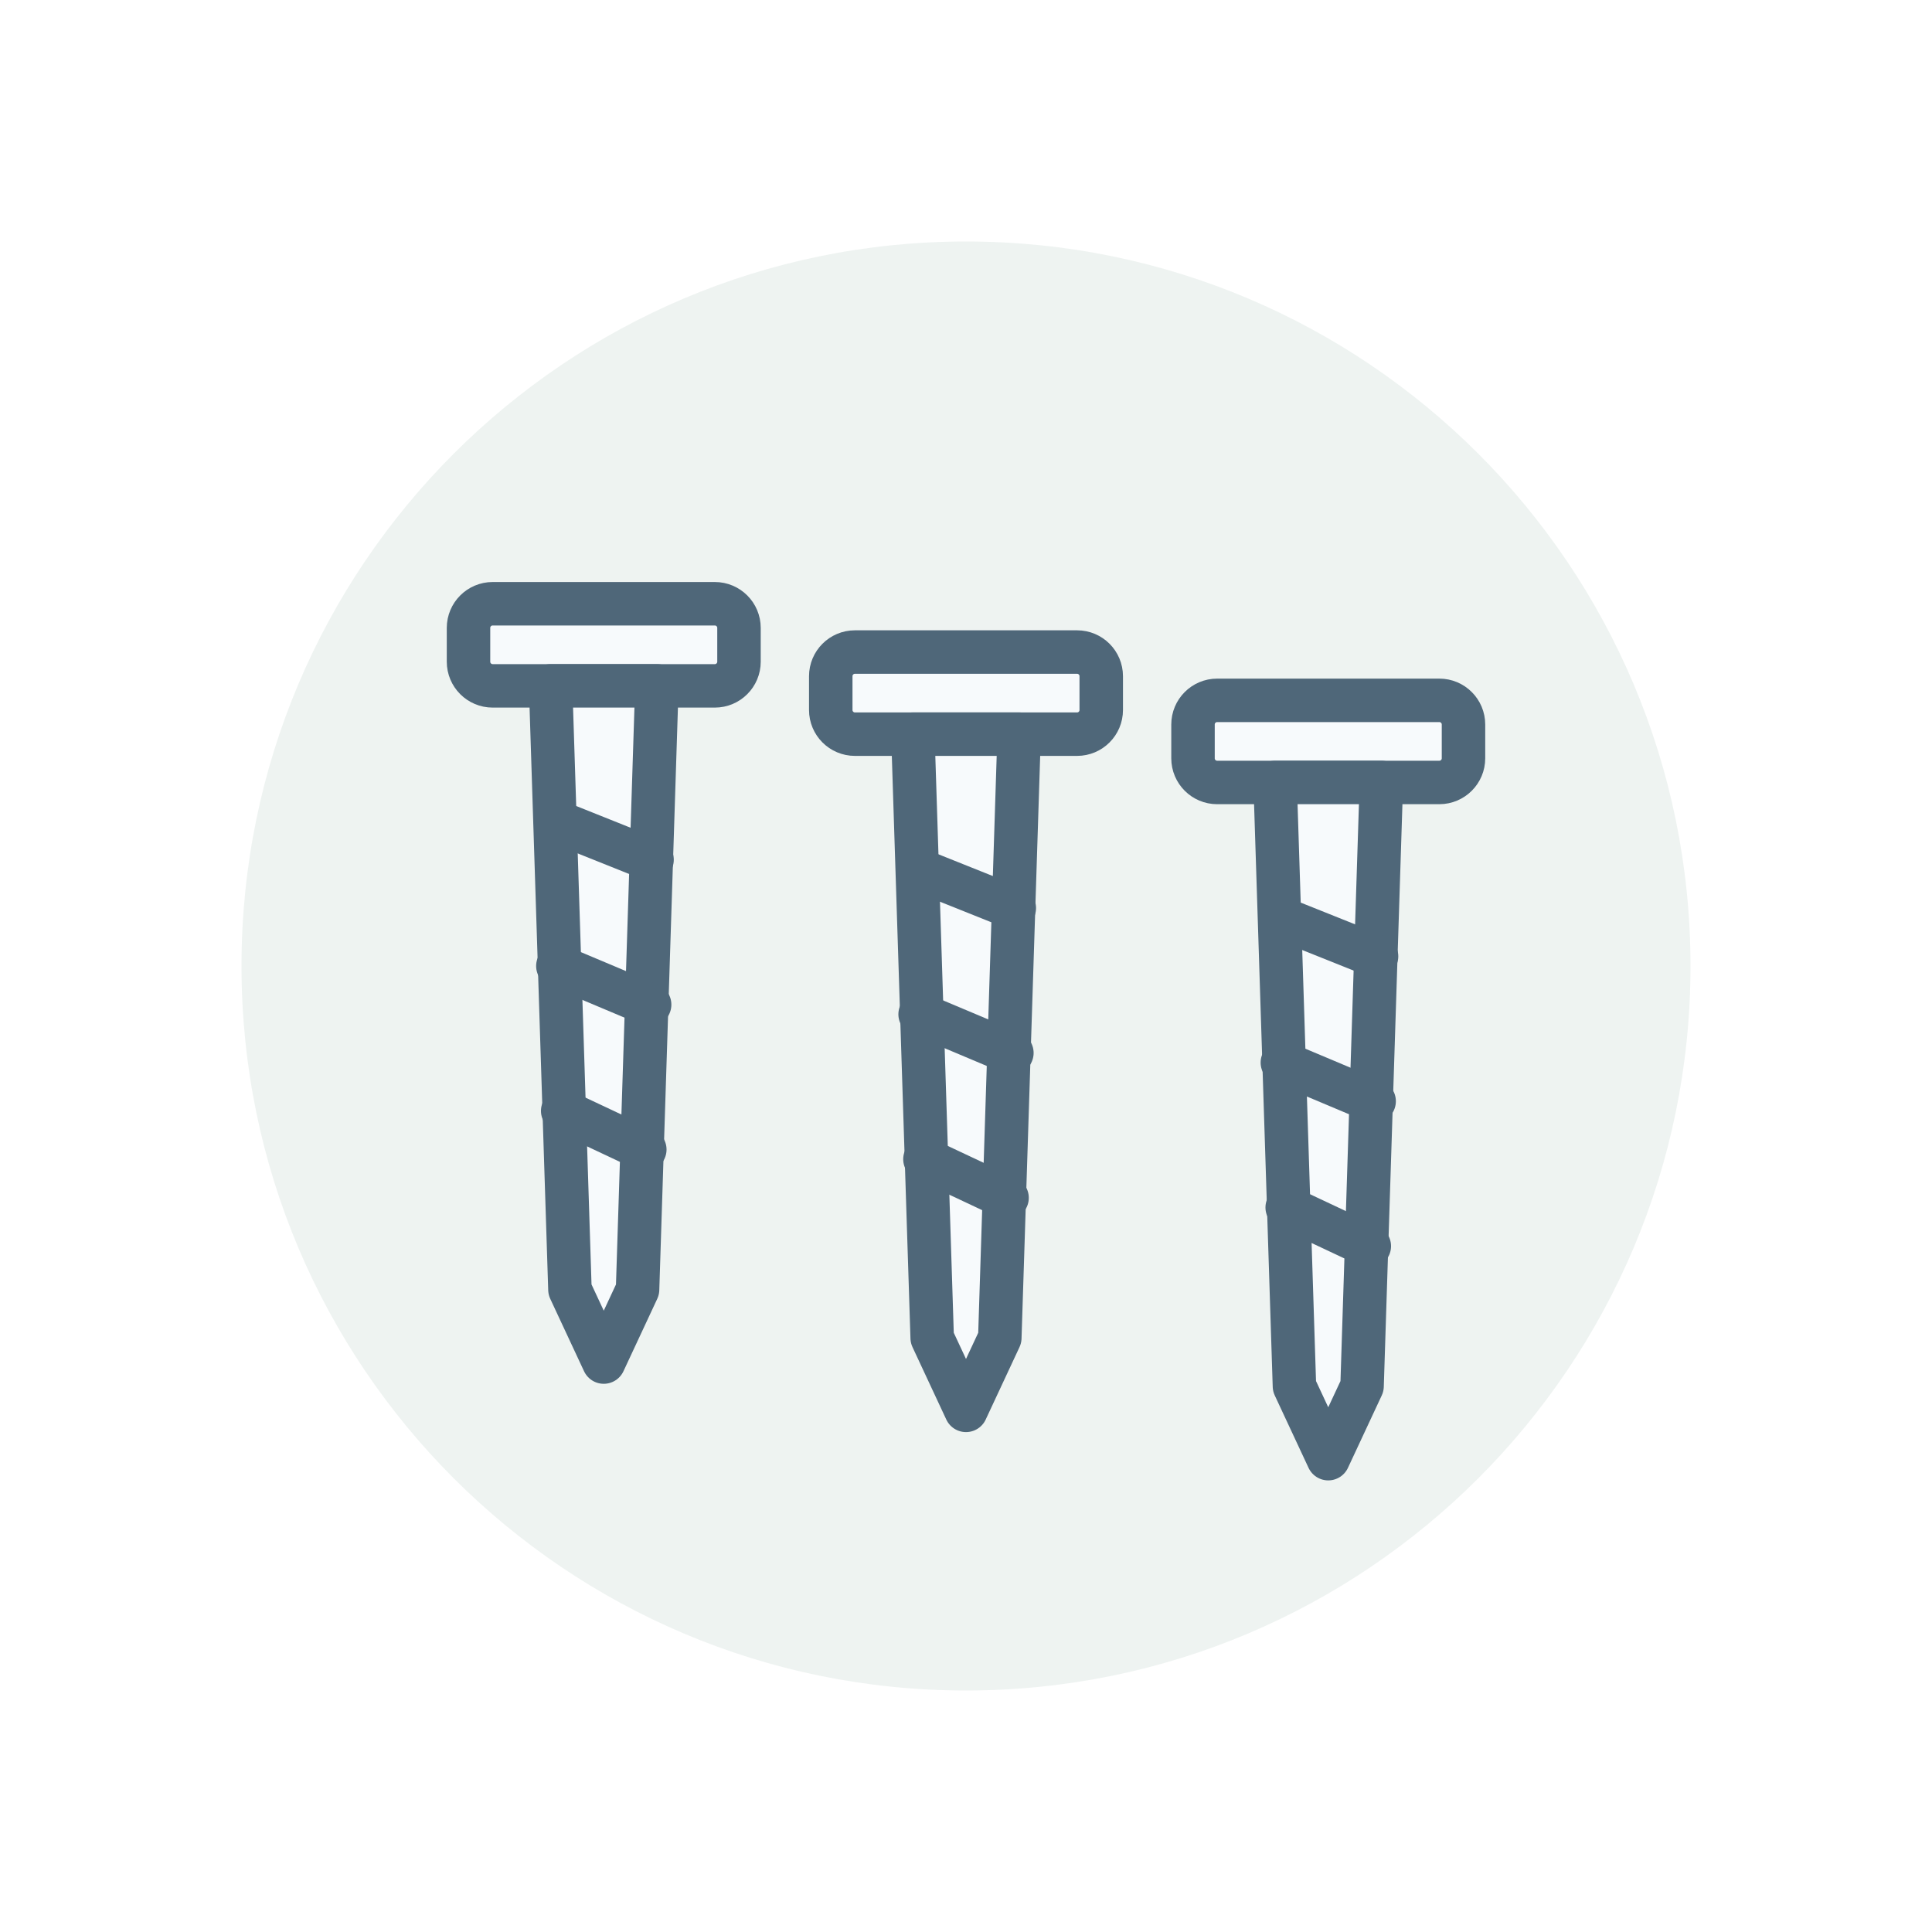
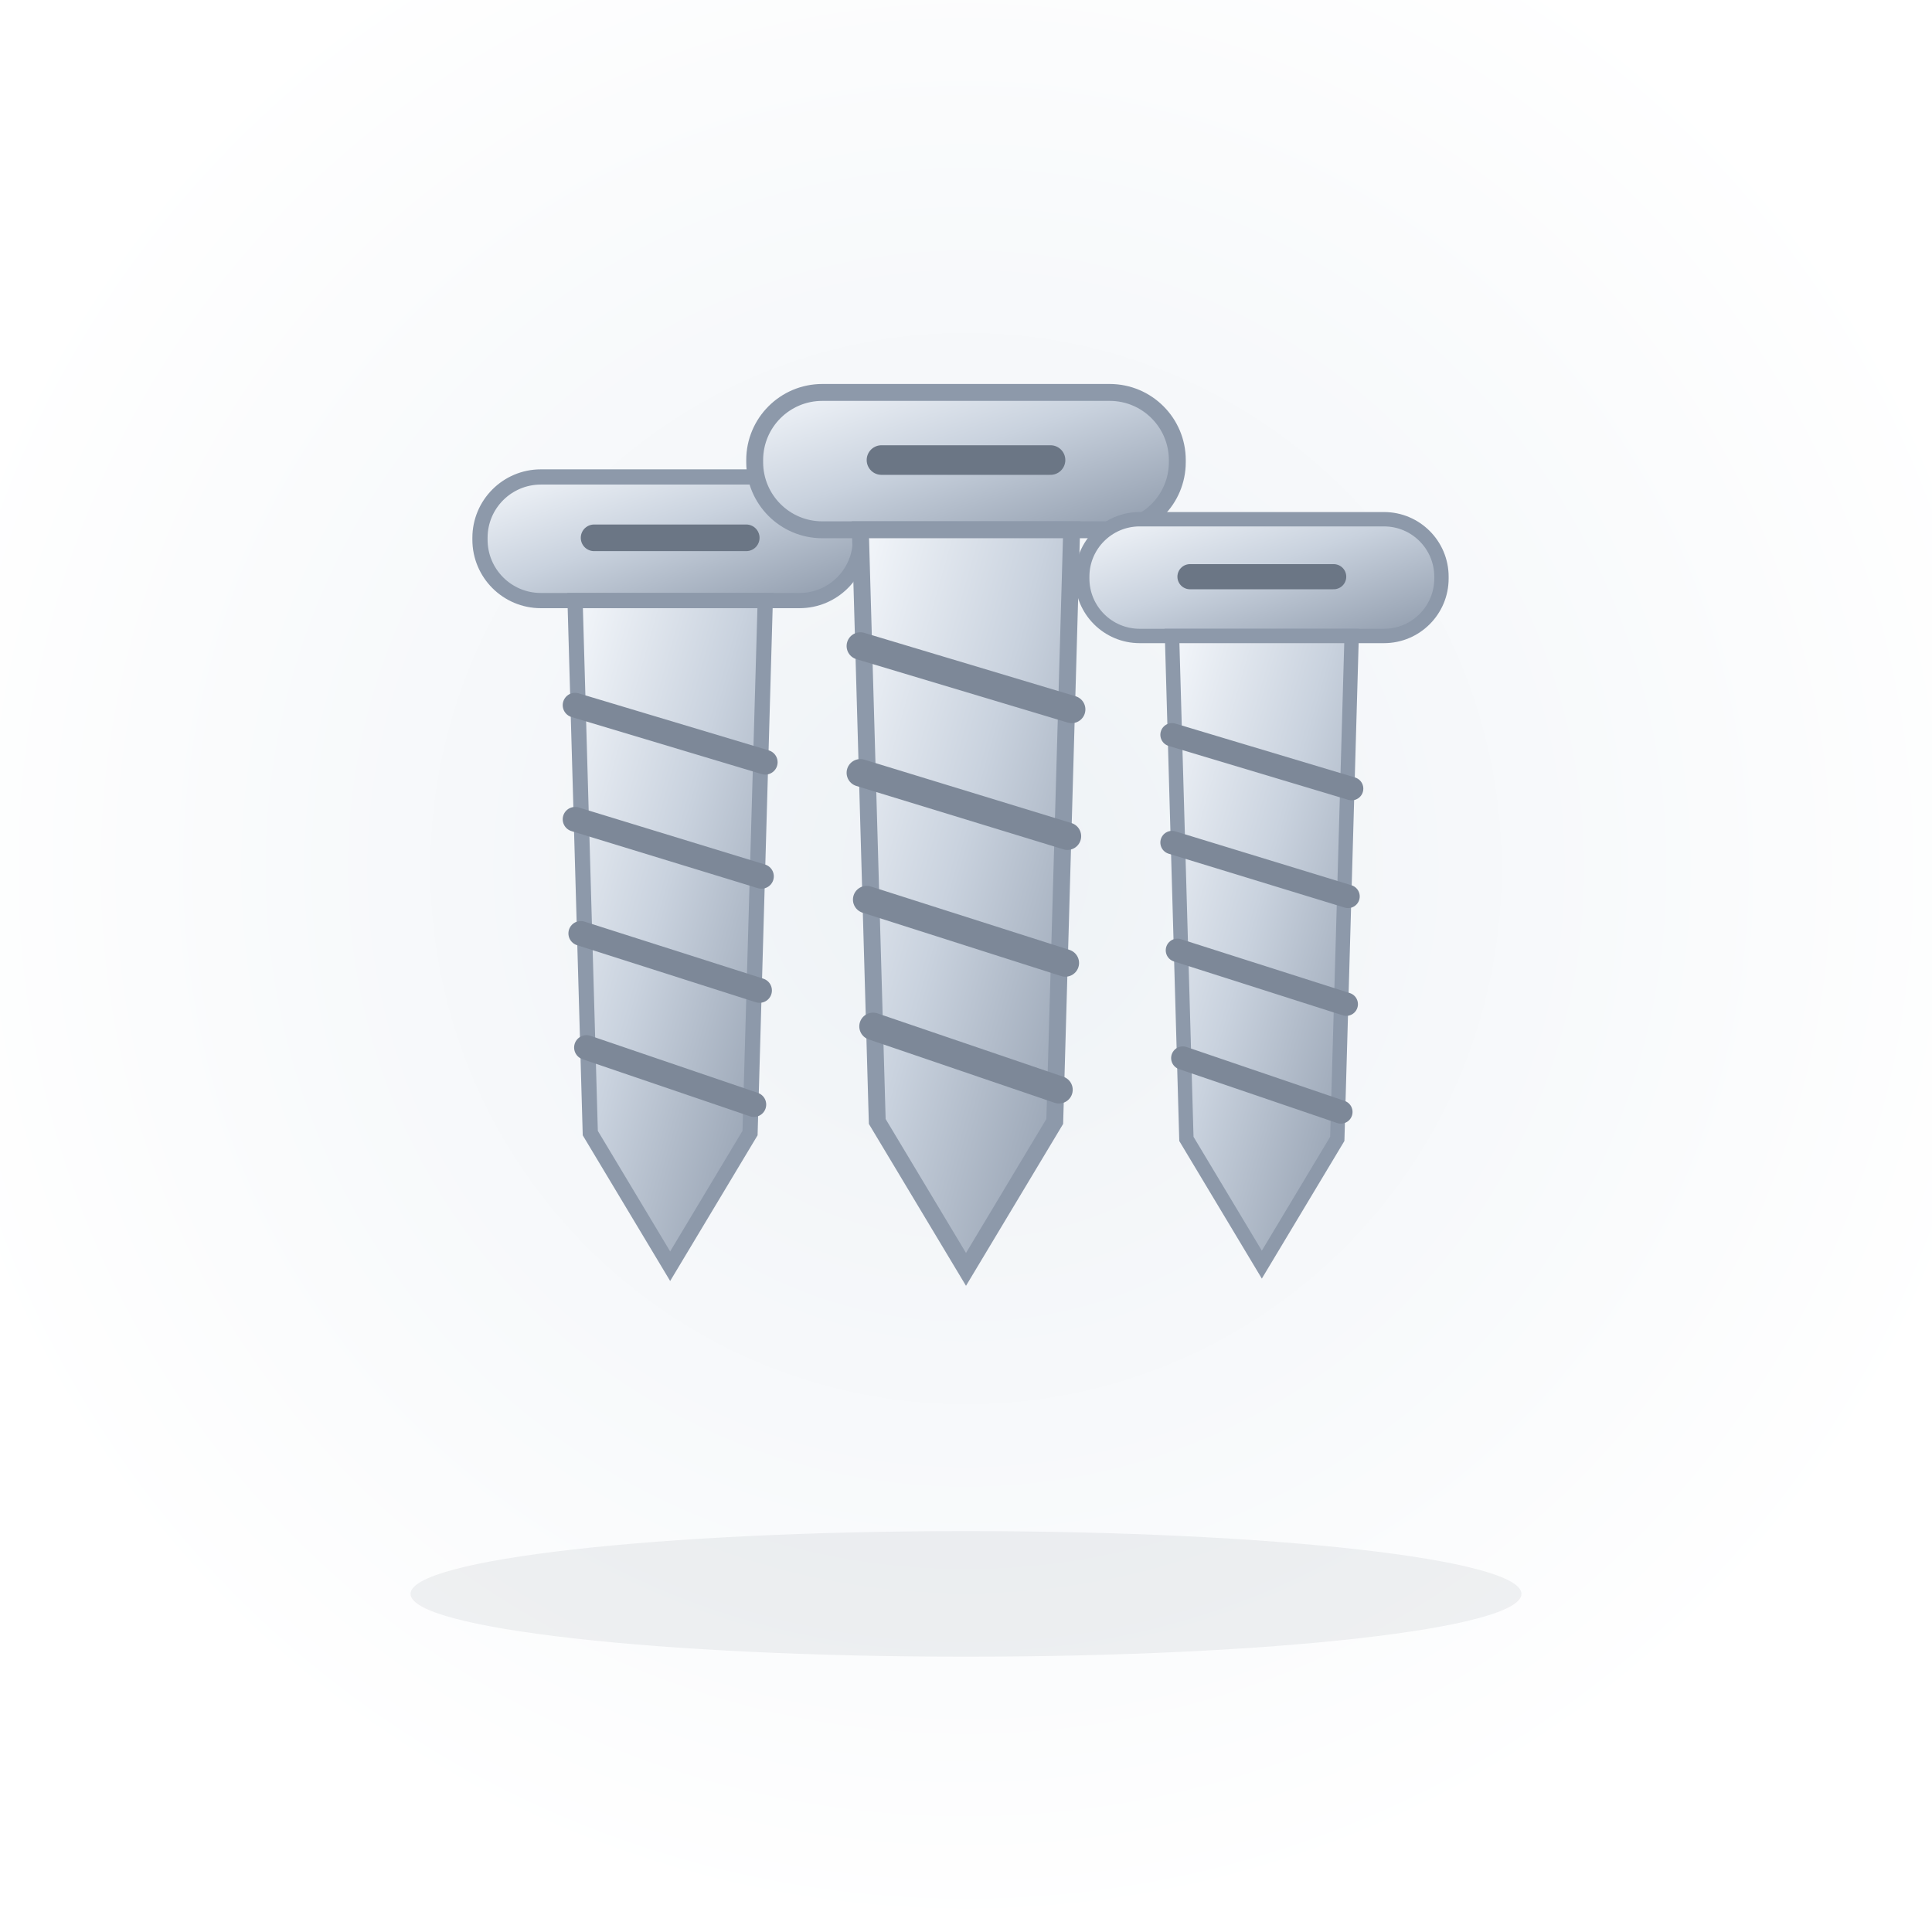
<svg xmlns="http://www.w3.org/2000/svg" viewBox="0 0 800 800">
-   <rect width="800" height="800" fill="#fff" />
-   <circle cx="400" cy="400" r="300" fill="#eef3f1" />
-   <g stroke="#4f6779" stroke-width="18" stroke-linecap="round" stroke-linejoin="round" fill="#f7fafc">
-     <g transform="translate(250 250)">
-       <rect x="-56" y="0" width="112" height="34" rx="10" />
-       <path d="M-22 34h44l-8 250-14 30-14-30z" />
-       <path d="M-20 90l40 16M-19 150l38 16M-17 210l34 16" fill="none" />
+   <rect width="800" height="800" fill="#ffffff" />
+   <defs>
+     <radialGradient id="bg" cx=".5" cy=".45" r=".55">
+       <stop offset="0" stop-color="#eef2f6" />
+       <stop offset="1" stop-color="#ffffff" />
+     </radialGradient>
+   </defs>
+   <rect width="800" height="800" fill="url(#bg)" />
+   <ellipse cx="400" cy="660" rx="230" ry="26" fill="#0f1b2d" opacity=".06" />
+   <svg x="120" y="110" width="560" height="560" viewBox="0 0 64 64">
+     <defs>
+       <linearGradient id="hw-chrome" x1="0" y1="0" x2="1" y2="1">
+         <stop offset="0" stop-color="#f4f7fb" />
+         <stop offset=".45" stop-color="#c9d2de" />
+         <stop offset="1" stop-color="#8d99aa" />
+       </linearGradient>
+       <linearGradient id="hw-yellow" x1="0" y1="0" x2="0" y2="1">
+         <stop offset="0" stop-color="#ffd84d" />
+         <stop offset="1" stop-color="#f5a300" />
+       </linearGradient>
+       <linearGradient id="hw-orange" x1="0" y1="0" x2="0" y2="1">
+         <stop offset="0" stop-color="#ff9a3d" />
+         <stop offset="1" stop-color="#f05a12" />
+       </linearGradient>
+       <linearGradient id="hw-blue" x1="0" y1="0" x2="0" y2="1">
+         <stop offset="0" stop-color="#4d8bff" />
+         <stop offset="1" stop-color="#1846c8" />
+       </linearGradient>
+       <linearGradient id="hw-dark" x1="0" y1="0" x2="0" y2="1">
+         <stop offset="0" stop-color="#474d57" />
+         <stop offset="1" stop-color="#22262c" />
+       </linearGradient>
+     </defs>
+     <g transform="translate(18 10) scale(0.9)">
+       <rect x="-10" y="0" width="20" height="6.5" rx="3.2" fill="url(#hw-chrome)" stroke="#8d99aa" stroke-width=".8" />
+       <path d="M-5 6.5h10l-.8 28-4.2 7-4.2-7z" fill="url(#hw-chrome)" stroke="#8d99aa" stroke-width=".8" />
+       <path d="M-5 12l10 3M-5 18l9.8 3M-4.7 24l9.4 3M-4.4 30l8.8 3" stroke="#7d8898" stroke-width="1.3" stroke-linecap="round" />
+       <path d="M-4 3.2h8" stroke="#6b7685" stroke-width="1.4" stroke-linecap="round" />
    </g>
-     <g transform="translate(400 270)">
-       <rect x="-56" y="0" width="112" height="34" rx="10" />
-       <path d="M-22 34h44l-8 250-14 30-14-30z" />
-       <path d="M-20 90l40 16M-19 150l38 16M-17 210l34 16" fill="none" />
+     <g transform="translate(32 6) scale(1)">
+       <rect x="-10" y="0" width="20" height="6.5" rx="3.2" fill="url(#hw-chrome)" stroke="#8d99aa" stroke-width=".8" />
+       <path d="M-5 6.5h10l-.8 28-4.2 7-4.2-7z" fill="url(#hw-chrome)" stroke="#8d99aa" stroke-width=".8" />
+       <path d="M-5 12l10 3M-5 18l9.8 3M-4.7 24l9.4 3M-4.4 30l8.8 3" stroke="#7d8898" stroke-width="1.3" stroke-linecap="round" />
+       <path d="M-4 3.2h8" stroke="#6b7685" stroke-width="1.4" stroke-linecap="round" />
    </g>
-     <g transform="translate(550 290)">
-       <rect x="-56" y="0" width="112" height="34" rx="10" />
-       <path d="M-22 34h44l-8 250-14 30-14-30z" />
-       <path d="M-20 90l40 16M-19 150l38 16M-17 210l34 16" fill="none" />
+     <g transform="translate(46 12) scale(0.85)">
+       <rect x="-10" y="0" width="20" height="6.5" rx="3.2" fill="url(#hw-chrome)" stroke="#8d99aa" stroke-width=".8" />
+       <path d="M-5 6.5h10l-.8 28-4.2 7-4.2-7z" fill="url(#hw-chrome)" stroke="#8d99aa" stroke-width=".8" />
+       <path d="M-5 12l10 3M-5 18l9.8 3M-4.7 24l9.4 3M-4.4 30l8.8 3" stroke="#7d8898" stroke-width="1.3" stroke-linecap="round" />
+       <path d="M-4 3.2h8" stroke="#6b7685" stroke-width="1.4" stroke-linecap="round" />
    </g>
-   </g>
+   </svg>
</svg>
